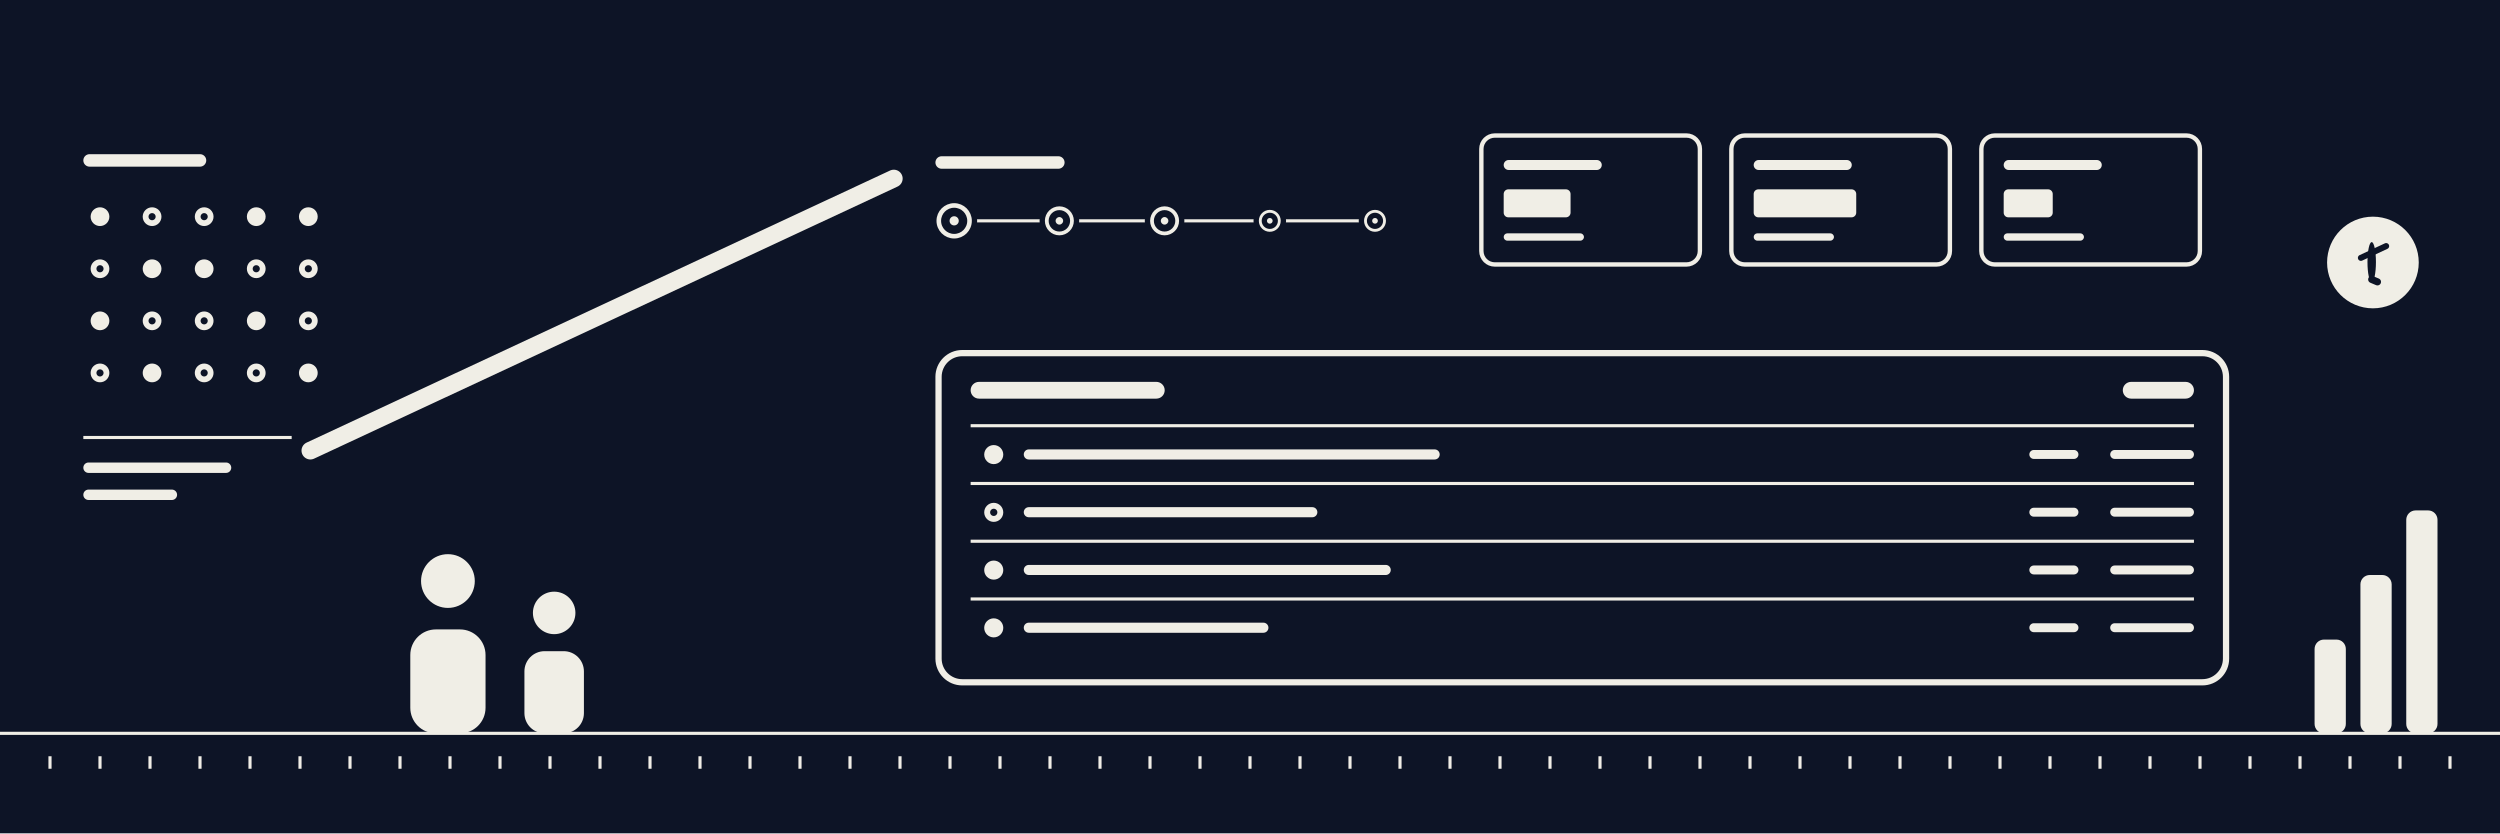
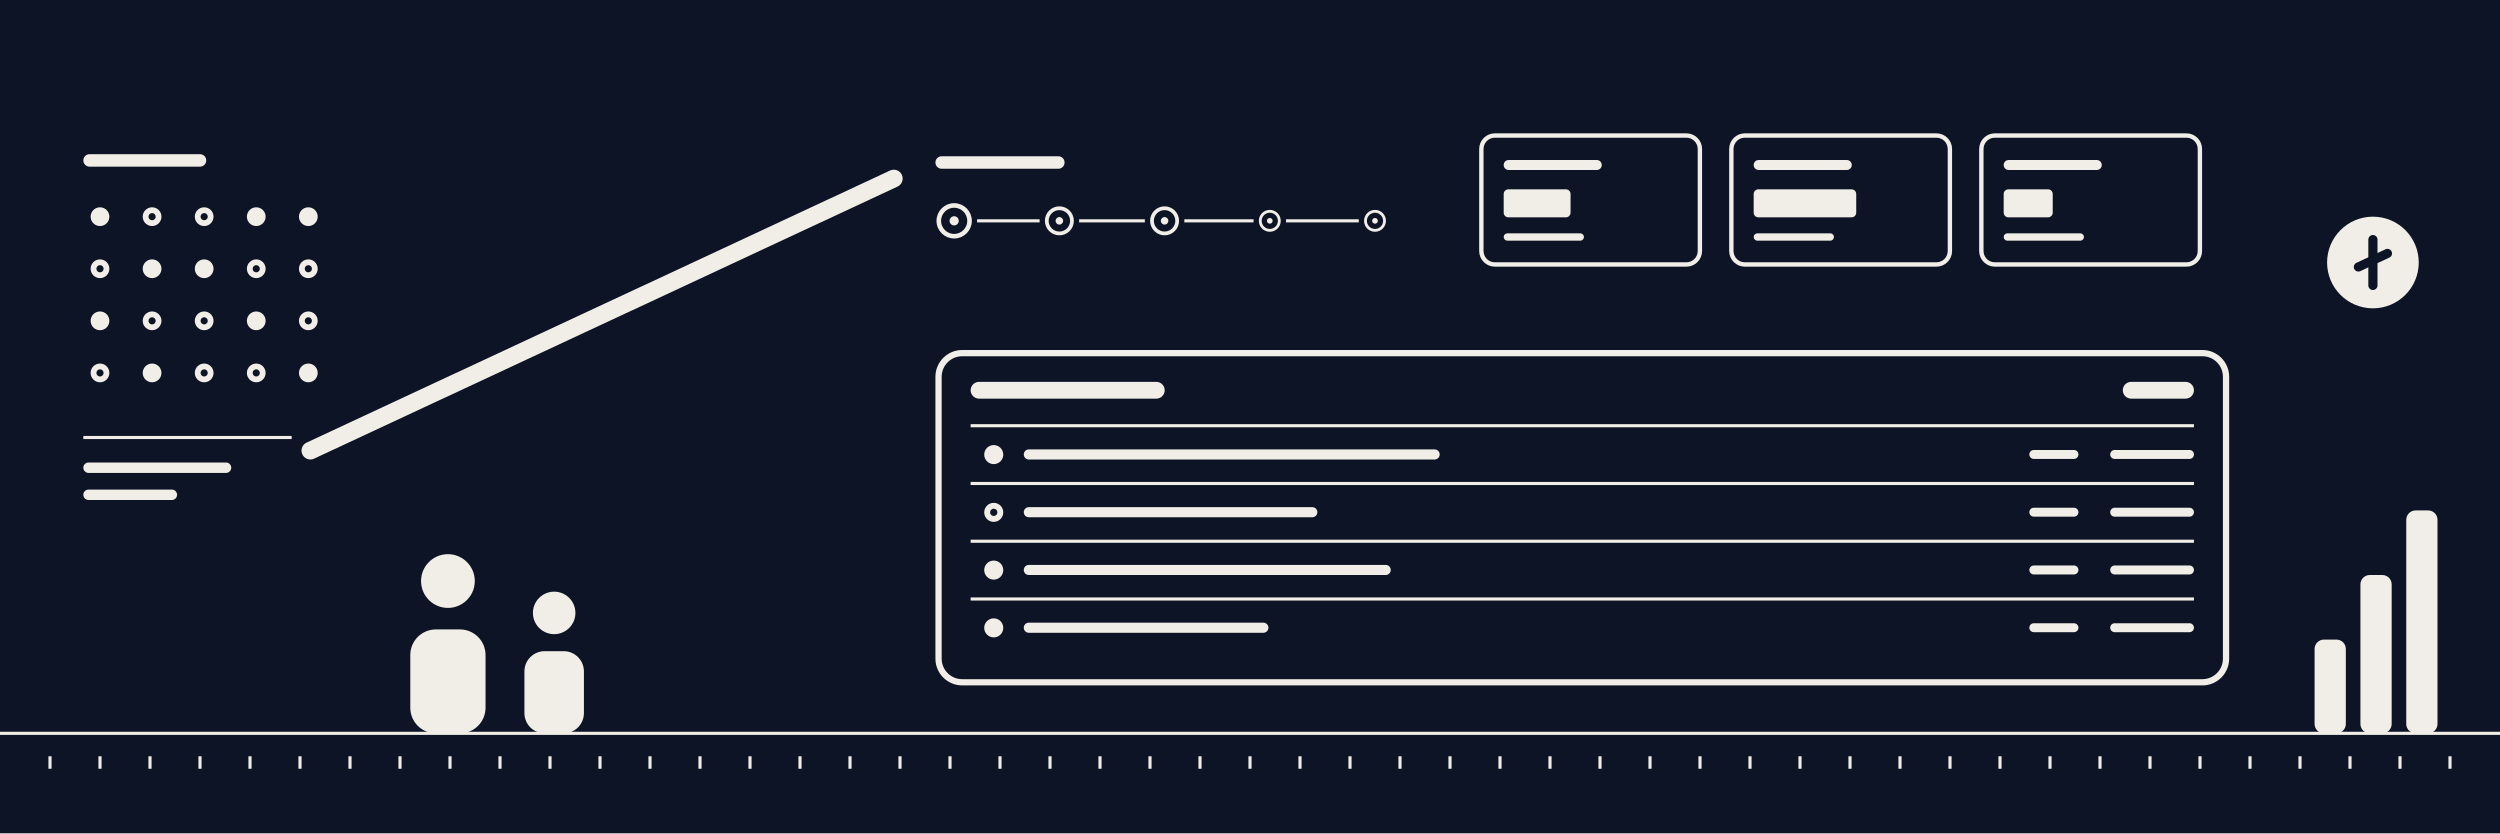
<svg xmlns="http://www.w3.org/2000/svg" width="2400" height="800" viewBox="0 0 2400 800" role="img" aria-label="Etyme">
  <rect width="2400" height="800" fill="#0D1426" />
  <clipPath id="c2">
    <rect x="0" y="0" width="2400" height="800" />
  </clipPath>
  <g clip-path="url(#c2)">
    <g transform="translate(0,0) scale(1)">
      <rect x="0" y="702.5" width="2400" height="3" rx="0" fill="#F0EEE6" />
      <rect x="46.5" y="726" width="3" height="12" rx="0" fill="#F0EEE6" />
      <rect x="94.5" y="726" width="3" height="12" rx="0" fill="#F0EEE6" />
      <rect x="142.5" y="726" width="3" height="12" rx="0" fill="#F0EEE6" />
      <rect x="190.5" y="726" width="3" height="12" rx="0" fill="#F0EEE6" />
      <rect x="238.5" y="726" width="3" height="12" rx="0" fill="#F0EEE6" />
      <rect x="286.5" y="726" width="3" height="12" rx="0" fill="#F0EEE6" />
      <rect x="334.5" y="726" width="3" height="12" rx="0" fill="#F0EEE6" />
      <rect x="382.5" y="726" width="3" height="12" rx="0" fill="#F0EEE6" />
      <rect x="430.5" y="726" width="3" height="12" rx="0" fill="#F0EEE6" />
      <rect x="478.5" y="726" width="3" height="12" rx="0" fill="#F0EEE6" />
      <rect x="526.5" y="726" width="3" height="12" rx="0" fill="#F0EEE6" />
      <rect x="574.5" y="726" width="3" height="12" rx="0" fill="#F0EEE6" />
      <rect x="622.5" y="726" width="3" height="12" rx="0" fill="#F0EEE6" />
      <rect x="670.5" y="726" width="3" height="12" rx="0" fill="#F0EEE6" />
      <rect x="718.5" y="726" width="3" height="12" rx="0" fill="#F0EEE6" />
      <rect x="766.5" y="726" width="3" height="12" rx="0" fill="#F0EEE6" />
      <rect x="814.5" y="726" width="3" height="12" rx="0" fill="#F0EEE6" />
      <rect x="862.5" y="726" width="3" height="12" rx="0" fill="#F0EEE6" />
      <rect x="910.5" y="726" width="3" height="12" rx="0" fill="#F0EEE6" />
      <rect x="958.5" y="726" width="3" height="12" rx="0" fill="#F0EEE6" />
      <rect x="1006.5" y="726" width="3" height="12" rx="0" fill="#F0EEE6" />
      <rect x="1054.5" y="726" width="3" height="12" rx="0" fill="#F0EEE6" />
      <rect x="1102.5" y="726" width="3" height="12" rx="0" fill="#F0EEE6" />
      <rect x="1150.5" y="726" width="3" height="12" rx="0" fill="#F0EEE6" />
      <rect x="1198.5" y="726" width="3" height="12" rx="0" fill="#F0EEE6" />
      <rect x="1246.5" y="726" width="3" height="12" rx="0" fill="#F0EEE6" />
      <rect x="1294.5" y="726" width="3" height="12" rx="0" fill="#F0EEE6" />
      <rect x="1342.5" y="726" width="3" height="12" rx="0" fill="#F0EEE6" />
      <rect x="1390.5" y="726" width="3" height="12" rx="0" fill="#F0EEE6" />
      <rect x="1438.5" y="726" width="3" height="12" rx="0" fill="#F0EEE6" />
      <rect x="1486.5" y="726" width="3" height="12" rx="0" fill="#F0EEE6" />
      <rect x="1534.5" y="726" width="3" height="12" rx="0" fill="#F0EEE6" />
      <rect x="1582.5" y="726" width="3" height="12" rx="0" fill="#F0EEE6" />
      <rect x="1630.5" y="726" width="3" height="12" rx="0" fill="#F0EEE6" />
      <rect x="1678.5" y="726" width="3" height="12" rx="0" fill="#F0EEE6" />
      <rect x="1726.5" y="726" width="3" height="12" rx="0" fill="#F0EEE6" />
      <rect x="1774.5" y="726" width="3" height="12" rx="0" fill="#F0EEE6" />
      <rect x="1822.5" y="726" width="3" height="12" rx="0" fill="#F0EEE6" />
      <rect x="1870.5" y="726" width="3" height="12" rx="0" fill="#F0EEE6" />
      <rect x="1918.5" y="726" width="3" height="12" rx="0" fill="#F0EEE6" />
      <rect x="1966.5" y="726" width="3" height="12" rx="0" fill="#F0EEE6" />
      <rect x="2014.5" y="726" width="3" height="12" rx="0" fill="#F0EEE6" />
      <rect x="2062.5" y="726" width="3" height="12" rx="0" fill="#F0EEE6" />
      <rect x="2110.5" y="726" width="3" height="12" rx="0" fill="#F0EEE6" />
      <rect x="2158.5" y="726" width="3" height="12" rx="0" fill="#F0EEE6" />
      <rect x="2206.5" y="726" width="3" height="12" rx="0" fill="#F0EEE6" />
      <rect x="2254.5" y="726" width="3" height="12" rx="0" fill="#F0EEE6" />
      <rect x="2302.5" y="726" width="3" height="12" rx="0" fill="#F0EEE6" />
      <rect x="2350.5" y="726" width="3" height="12" rx="0" fill="#F0EEE6" />
      <rect x="80" y="148" width="118" height="12" rx="6" fill="#F0EEE6" />
      <circle cx="96" cy="208" r="9" fill="#F0EEE6" />
      <circle cx="146" cy="208" r="6.21" fill="none" stroke="#F0EEE6" stroke-width="5.58" />
      <circle cx="196" cy="208" r="6.21" fill="none" stroke="#F0EEE6" stroke-width="5.58" />
      <circle cx="246" cy="208" r="9" fill="#F0EEE6" />
      <circle cx="296" cy="208" r="9" fill="#F0EEE6" />
      <circle cx="96" cy="258" r="6.21" fill="none" stroke="#F0EEE6" stroke-width="5.58" />
      <circle cx="146" cy="258" r="9" fill="#F0EEE6" />
      <circle cx="196" cy="258" r="9" fill="#F0EEE6" />
      <circle cx="246" cy="258" r="6.21" fill="none" stroke="#F0EEE6" stroke-width="5.58" />
      <circle cx="296" cy="258" r="6.21" fill="none" stroke="#F0EEE6" stroke-width="5.58" />
      <circle cx="96" cy="308" r="9" fill="#F0EEE6" />
      <circle cx="146" cy="308" r="6.21" fill="none" stroke="#F0EEE6" stroke-width="5.58" />
      <circle cx="196" cy="308" r="6.21" fill="none" stroke="#F0EEE6" stroke-width="5.58" />
      <circle cx="246" cy="308" r="9" fill="#F0EEE6" />
      <circle cx="296" cy="308" r="6.21" fill="none" stroke="#F0EEE6" stroke-width="5.58" />
      <circle cx="96" cy="358" r="6.21" fill="none" stroke="#F0EEE6" stroke-width="5.58" />
      <circle cx="146" cy="358" r="9" fill="#F0EEE6" />
      <circle cx="196" cy="358" r="6.21" fill="none" stroke="#F0EEE6" stroke-width="5.58" />
      <circle cx="246" cy="358" r="6.21" fill="none" stroke="#F0EEE6" stroke-width="5.58" />
      <circle cx="296" cy="358" r="9" fill="#F0EEE6" />
      <rect x="80" y="418.5" width="200" height="3" rx="0" fill="#F0EEE6" />
      <rect x="80" y="444" width="142" height="10" rx="5" fill="#F0EEE6" />
      <rect x="80" y="470" width="90" height="10" rx="5" fill="#F0EEE6" />
      <path d="M297.95,432.59L858.05,171.41" fill="none" stroke="#F0EEE6" stroke-width="17" stroke-linecap="round" stroke-linejoin="round" />
      <rect x="898" y="150" width="124" height="12" rx="6" fill="#F0EEE6" />
      <rect x="916" y="210.5" width="404" height="3" rx="0" fill="#F0EEE6" />
      <circle cx="916" cy="212" r="22.06" fill="#0D1426" />
      <circle cx="916" cy="212" r="14.76" fill="none" stroke="#F0EEE6" stroke-width="4.41" />
      <circle cx="916" cy="212" r="4.41" fill="#F0EEE6" />
      <circle cx="1017" cy="212" r="19" fill="#0D1426" />
      <circle cx="1017" cy="212" r="12.1" fill="none" stroke="#F0EEE6" stroke-width="3.62" />
      <circle cx="1017" cy="212" r="3.62" fill="#F0EEE6" />
      <circle cx="1118" cy="212" r="19" fill="#0D1426" />
      <circle cx="1118" cy="212" r="12.1" fill="none" stroke="#F0EEE6" stroke-width="3.62" />
      <circle cx="1118" cy="212" r="3.62" fill="#F0EEE6" />
      <circle cx="1219" cy="212" r="15.61" fill="#0D1426" />
      <circle cx="1219" cy="212" r="9.15" fill="none" stroke="#F0EEE6" stroke-width="2.74" />
      <circle cx="1219" cy="212" r="2.74" fill="#F0EEE6" />
      <circle cx="1320" cy="212" r="15.61" fill="#0D1426" />
      <circle cx="1320" cy="212" r="9.15" fill="none" stroke="#F0EEE6" stroke-width="2.74" />
      <circle cx="1320" cy="212" r="2.74" fill="#F0EEE6" />
      <rect x="1420" y="128" width="214" height="128" rx="15.04" fill="#0D1426" />
      <rect x="1422.1" y="130.1" width="209.8" height="123.8" rx="12.94" fill="none" stroke="#F0EEE6" stroke-width="4.2" />
      <rect x="1443.54" y="153.6" width="94.16" height="9.6" rx="4.8" fill="#F0EEE6" />
      <rect x="1443.54" y="181.76" width="64.2" height="26.88" rx="4.48" fill="#F0EEE6" />
      <rect x="1443.54" y="224" width="77.04" height="7.04" rx="3.52" fill="#F0EEE6" />
      <rect x="1660" y="128" width="214" height="128" rx="15.04" fill="#0D1426" />
      <rect x="1662.1" y="130.1" width="209.8" height="123.8" rx="12.94" fill="none" stroke="#F0EEE6" stroke-width="4.2" />
      <rect x="1683.54" y="153.6" width="94.16" height="9.6" rx="4.8" fill="#F0EEE6" />
      <rect x="1683.54" y="181.76" width="98.44" height="26.88" rx="4.48" fill="#F0EEE6" />
      <rect x="1683.54" y="224" width="77.04" height="7.04" rx="3.52" fill="#F0EEE6" />
      <rect x="1900" y="128" width="214" height="128" rx="15.04" fill="#0D1426" />
      <rect x="1902.1" y="130.1" width="209.8" height="123.8" rx="12.94" fill="none" stroke="#F0EEE6" stroke-width="4.2" />
      <rect x="1923.54" y="153.6" width="94.16" height="9.6" rx="4.8" fill="#F0EEE6" />
      <rect x="1923.54" y="181.76" width="47.08" height="26.88" rx="4.48" fill="#F0EEE6" />
      <rect x="1923.54" y="224" width="77.04" height="7.04" rx="3.52" fill="#F0EEE6" />
      <rect x="898" y="336" width="1242" height="322" rx="25.71" fill="#0D1426" />
      <rect x="901" y="339" width="1236" height="316" rx="22.71" fill="none" stroke="#F0EEE6" stroke-width="6" />
      <rect x="931.81" y="366.59" width="186.3" height="16.1" rx="8.05" fill="#F0EEE6" />
      <rect x="2037.88" y="366.59" width="68.31" height="16.1" rx="8.05" fill="#F0EEE6" />
      <rect x="931.81" y="407.19" width="1174.38" height="3" rx="0" fill="#F0EEE6" />
      <circle cx="953.99" cy="436.41" r="9.15" fill="#F0EEE6" />
      <rect x="982.82" y="431.42" width="399.29" height="9.7" rx="4.85" fill="#F0EEE6" />
      <rect x="2025.8" y="431.98" width="80.39" height="8.59" rx="4.3" fill="#F0EEE6" />
      <rect x="1948.17" y="431.98" width="47.13" height="8.59" rx="4.3" fill="#F0EEE6" />
      <rect x="931.81" y="462.64" width="1174.38" height="3" rx="0" fill="#F0EEE6" />
      <circle cx="953.99" cy="491.86" r="6.31" fill="none" stroke="#F0EEE6" stroke-width="5.67" />
      <rect x="982.82" y="486.87" width="281.85" height="9.7" rx="4.85" fill="#F0EEE6" />
      <rect x="2025.8" y="487.42" width="80.39" height="8.59" rx="4.3" fill="#F0EEE6" />
      <rect x="1948.17" y="487.42" width="47.13" height="8.59" rx="4.3" fill="#F0EEE6" />
      <rect x="931.81" y="518.08" width="1174.38" height="3" rx="0" fill="#F0EEE6" />
      <circle cx="953.99" cy="547.3" r="9.15" fill="#F0EEE6" />
      <rect x="982.82" y="542.31" width="352.31" height="9.7" rx="4.85" fill="#F0EEE6" />
      <rect x="2025.8" y="542.87" width="80.39" height="8.59" rx="4.3" fill="#F0EEE6" />
      <rect x="1948.17" y="542.87" width="47.13" height="8.59" rx="4.3" fill="#F0EEE6" />
      <rect x="931.81" y="573.52" width="1174.38" height="3" rx="0" fill="#F0EEE6" />
      <circle cx="953.99" cy="602.75" r="9.15" fill="#F0EEE6" />
      <rect x="982.82" y="597.76" width="234.88" height="9.7" rx="4.85" fill="#F0EEE6" />
      <rect x="2025.8" y="598.31" width="80.39" height="8.59" rx="4.3" fill="#F0EEE6" />
      <rect x="1948.17" y="598.31" width="47.13" height="8.59" rx="4.3" fill="#F0EEE6" />
      <circle cx="2278" cy="252" r="44" fill="#F0EEE6" />
-       <rect x="2272.77" y="232.43" width="8.13" height="38.33" rx="19.17" fill="#0D1426" />
-       <path d="M2276.84,268.26L2282.36,270.59" fill="none" stroke="#0D1426" stroke-width="6.85" stroke-linecap="round" stroke-linejoin="round" />
-       <path d="M2266.47,247.54L2290.69,236.25" fill="none" stroke="#0D1426" stroke-width="5.81" stroke-linecap="round" stroke-linejoin="round" />
+       <rect x="2273.6" y="225.6" width="8.8" height="52.8" rx="4.4" fill="#0D1426" />
+       <rect x="2258.2" y="245.4" width="39.6" height="8.8" rx="4.4" fill="#0D1426" transform="rotate(-25 2278 249.8)" />
      <rect x="2222" y="614" width="30" height="90" rx="9" fill="#F0EEE6" />
      <rect x="2266" y="552" width="30" height="152" rx="9" fill="#F0EEE6" />
      <rect x="2310" y="490" width="30" height="214" rx="9" fill="#F0EEE6" />
      <circle cx="430" cy="557.8" r="25.8" fill="#F0EEE6" />
      <rect x="393.88" y="604.24" width="72.24" height="99.76" rx="24.56" fill="#F0EEE6" />
      <circle cx="532" cy="588.4" r="20.4" fill="#F0EEE6" />
      <rect x="503.44" y="625.12" width="57.12" height="78.88" rx="19.42" fill="#F0EEE6" />
    </g>
  </g>
</svg>
